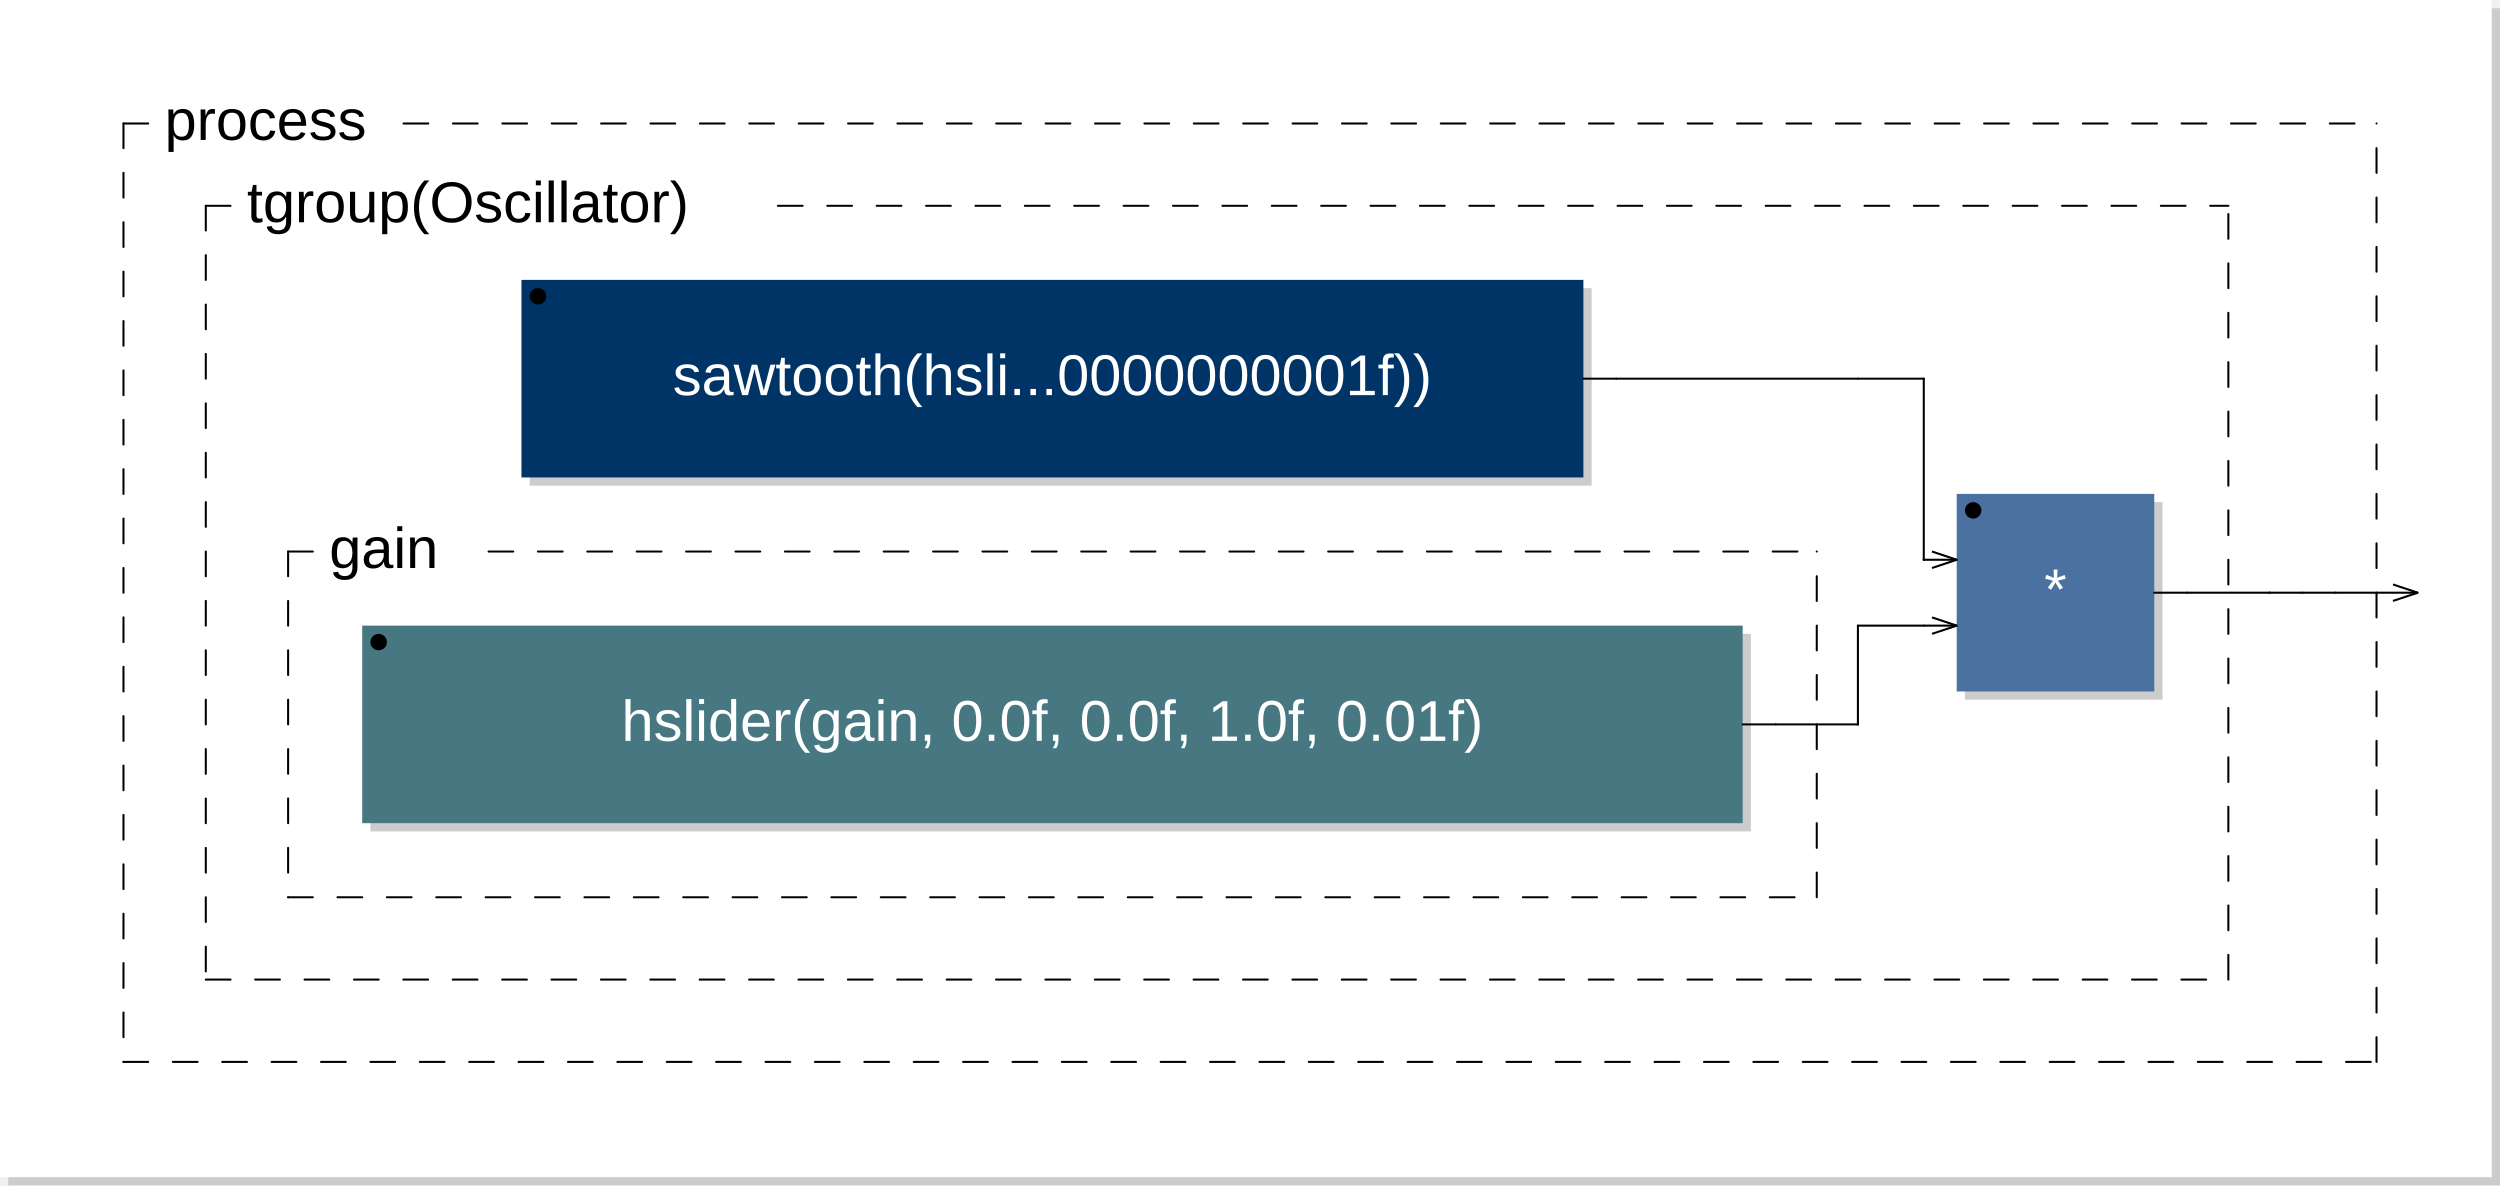
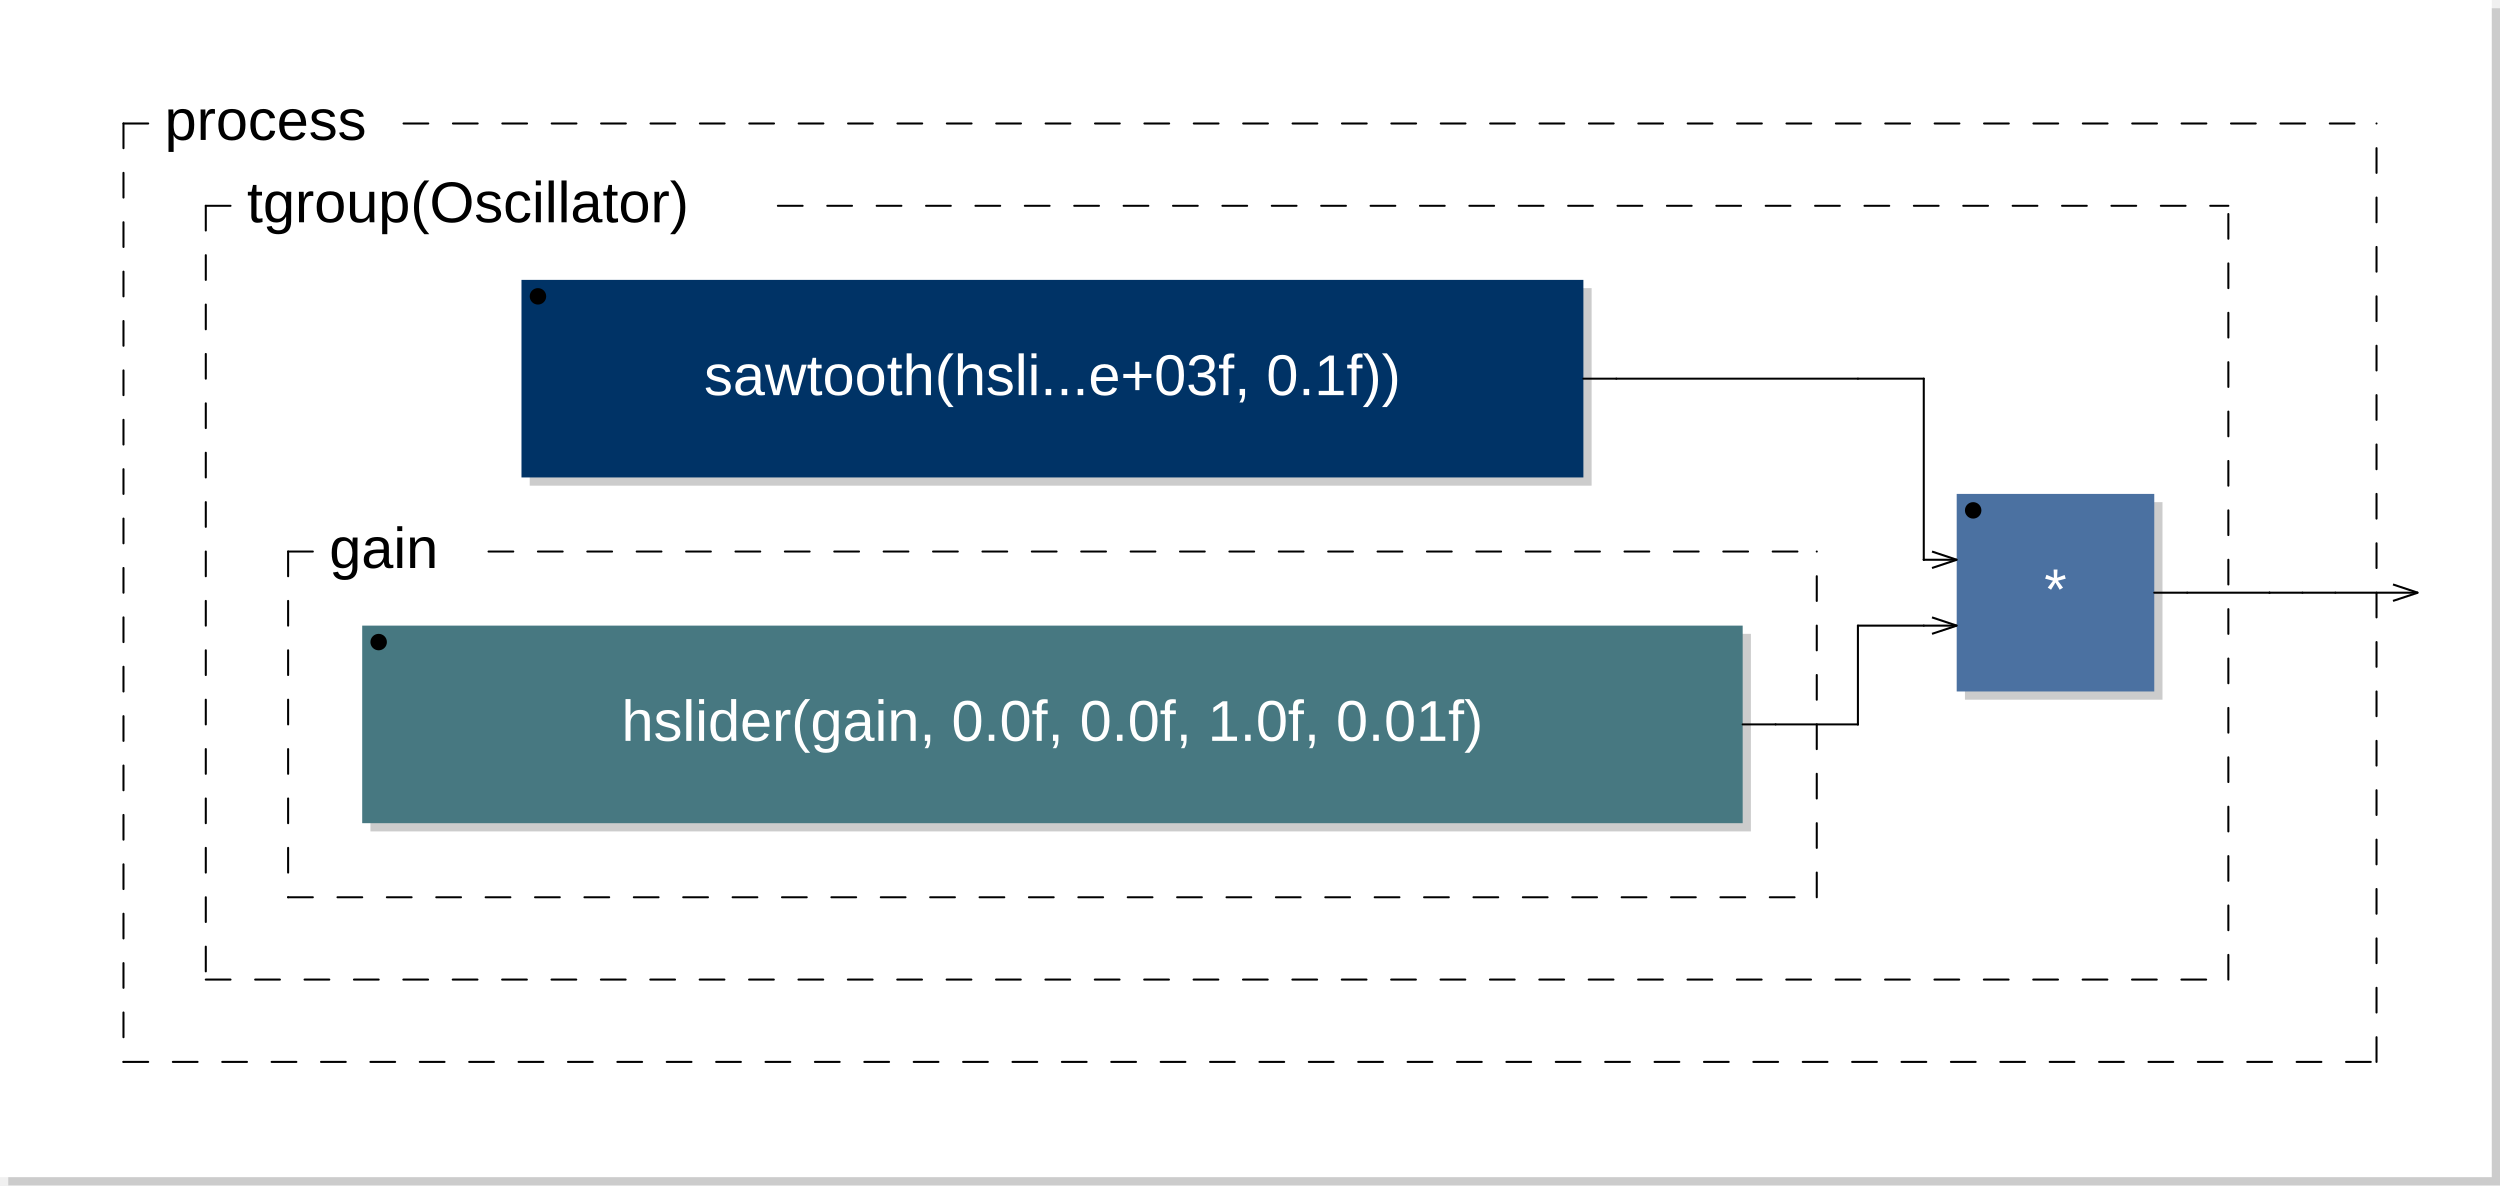
<svg xmlns="http://www.w3.org/2000/svg" xmlns:xlink="http://www.w3.org/1999/xlink" viewBox="0 0 303.7 144" width="151.85mm" height="72mm" version="1.1">
  <rect x="1" y="1" width="302.7" height="143" rx="0" ry="0" style="stroke:none;fill:#cccccc;" />
  <rect x="0" y="0" width="302.7" height="143" rx="0" ry="0" style="stroke:none;fill:#ffffff;" />
  <text x="10" y="7" font-family="Arial" font-size="7" />
-   <a xlink:href="sawtooth-0x7f8c16e0c940.svg">
+   <a xlink:href="sawtooth-0x13cb19870.svg">
    <rect x="64.35" y="35" width="129" height="24" rx="0" ry="0" style="stroke:none;fill:#cccccc;" />
    <rect x="63.35" y="34" width="129" height="24" rx="0" ry="0" style="stroke:none;fill:#003366;" />
  </a>
-   <a xlink:href="sawtooth-0x7f8c16e0c940.svg">
-     <text x="127.85" y="48" font-family="Arial" font-size="7" text-anchor="middle" fill="#FFFFFF">sawtooth(hsli...0000000001f))</text>
+   <a xlink:href="sawtooth-0x13cb19870.svg">
+     <text x="127.85" y="48" font-family="Arial" font-size="7" text-anchor="middle" fill="#FFFFFF">sawtooth(hsli...e+03f, 0.1f))</text>
  </a>
  <circle cx="65.35" cy="36" r="1" />
  <rect x="45" y="77" width="167.7" height="24" rx="0" ry="0" style="stroke:none;fill:#cccccc;" />
  <rect x="44" y="76" width="167.7" height="24" rx="0" ry="0" style="stroke:none;fill:#477881;" />
  <text x="127.85" y="90" font-family="Arial" font-size="7" text-anchor="middle" fill="#FFFFFF">hslider(gain, 0.0f, 0.0f, 1.0f, 0.01f)</text>
  <circle cx="46" cy="78" r="1" />
  <line x1="35" y1="67" x2="35" y2="109" style="stroke: black; stroke-linecap:round; stroke-width:0.25; stroke-dasharray:3,3;" />
  <line x1="35" y1="109" x2="220.7" y2="109" style="stroke: black; stroke-linecap:round; stroke-width:0.25; stroke-dasharray:3,3;" />
  <line x1="220.7" y1="109" x2="220.7" y2="67" style="stroke: black; stroke-linecap:round; stroke-width:0.25; stroke-dasharray:3,3;" />
  <line x1="35" y1="67" x2="40" y2="67" style="stroke: black; stroke-linecap:round; stroke-width:0.25; stroke-dasharray:3,3;" />
  <line x1="59.35" y1="67" x2="220.7" y2="67" style="stroke: black; stroke-linecap:round; stroke-width:0.25; stroke-dasharray:3,3;" />
  <text x="40" y="69" font-family="Arial" font-size="7">gain</text>
  <rect x="238.7" y="61" width="24" height="24" rx="0" ry="0" style="stroke:none;fill:#cccccc;" />
  <rect x="237.7" y="60" width="24" height="24" rx="0" ry="0" style="stroke:none;fill:#4B71A1;" />
  <text x="249.7" y="74" font-family="Arial" font-size="7" text-anchor="middle" fill="#FFFFFF">*</text>
  <circle cx="239.7" cy="62" r="1" />
  <line x1="234.7" y1="67" x2="237.7" y2="68" transform="rotate(0,237.7,68)" style="stroke: black; stroke-width:0.25;" />
  <line x1="234.7" y1="69" x2="237.7" y2="68" transform="rotate(0,237.7,68)" style="stroke: black; stroke-width:0.25;" />
  <line x1="234.7" y1="75" x2="237.7" y2="76" transform="rotate(0,237.7,76)" style="stroke: black; stroke-width:0.25;" />
  <line x1="234.7" y1="77" x2="237.7" y2="76" transform="rotate(0,237.7,76)" style="stroke: black; stroke-width:0.25;" />
  <line x1="25" y1="25" x2="25" y2="119" style="stroke: black; stroke-linecap:round; stroke-width:0.25; stroke-dasharray:3,3;" />
  <line x1="25" y1="119" x2="270.7" y2="119" style="stroke: black; stroke-linecap:round; stroke-width:0.25; stroke-dasharray:3,3;" />
  <line x1="270.7" y1="119" x2="270.7" y2="25" style="stroke: black; stroke-linecap:round; stroke-width:0.25; stroke-dasharray:3,3;" />
  <line x1="25" y1="25" x2="30" y2="25" style="stroke: black; stroke-linecap:round; stroke-width:0.25; stroke-dasharray:3,3;" />
  <line x1="94.5" y1="25" x2="270.7" y2="25" style="stroke: black; stroke-linecap:round; stroke-width:0.25; stroke-dasharray:3,3;" />
  <text x="30" y="27" font-family="Arial" font-size="7">tgroup(Oscillator)</text>
  <line x1="15" y1="15" x2="15" y2="129" style="stroke: black; stroke-linecap:round; stroke-width:0.25; stroke-dasharray:3,3;" />
  <line x1="15" y1="129" x2="288.7" y2="129" style="stroke: black; stroke-linecap:round; stroke-width:0.25; stroke-dasharray:3,3;" />
  <line x1="288.7" y1="129" x2="288.7" y2="15" style="stroke: black; stroke-linecap:round; stroke-width:0.25; stroke-dasharray:3,3;" />
  <line x1="15" y1="15" x2="20" y2="15" style="stroke: black; stroke-linecap:round; stroke-width:0.25; stroke-dasharray:3,3;" />
  <line x1="49.025" y1="15" x2="288.7" y2="15" style="stroke: black; stroke-linecap:round; stroke-width:0.25; stroke-dasharray:3,3;" />
  <text x="20" y="17" font-family="Arial" font-size="7">process</text>
  <line x1="290.7" y1="71" x2="293.7" y2="72" transform="rotate(0,293.7,72)" style="stroke: black; stroke-width:0.25;" />
  <line x1="290.7" y1="73" x2="293.7" y2="72" transform="rotate(0,293.7,72)" style="stroke: black; stroke-width:0.25;" />
  <line x1="192.35" y1="46" x2="196.35" y2="46" style="stroke:black; stroke-linecap:round; stroke-width:0.25;" />
  <line x1="196.35" y1="46" x2="225.7" y2="46" style="stroke:black; stroke-linecap:round; stroke-width:0.25;" />
  <line x1="211.7" y1="88" x2="215.7" y2="88" style="stroke:black; stroke-linecap:round; stroke-width:0.25;" />
  <line x1="215.7" y1="88" x2="225.7" y2="88" style="stroke:black; stroke-linecap:round; stroke-width:0.25;" />
  <line x1="225.7" y1="46" x2="233.7" y2="46" style="stroke:black; stroke-linecap:round; stroke-width:0.25;" />
  <line x1="225.7" y1="76" x2="233.7" y2="76" style="stroke:black; stroke-linecap:round; stroke-width:0.25;" />
  <line x1="225.7" y1="88" x2="225.7" y2="76" style="stroke:black; stroke-linecap:round; stroke-width:0.25;" />
  <line x1="225.7" y1="88" x2="225.7" y2="88" style="stroke:black; stroke-linecap:round; stroke-width:0.25;" />
  <line x1="233.7" y1="46" x2="233.7" y2="68" style="stroke:black; stroke-linecap:round; stroke-width:0.25;" />
  <line x1="233.7" y1="68" x2="233.7" y2="68" style="stroke:black; stroke-linecap:round; stroke-width:0.25;" />
  <line x1="233.7" y1="68" x2="237.7" y2="68" style="stroke:black; stroke-linecap:round; stroke-width:0.25;" />
  <line x1="233.7" y1="76" x2="237.7" y2="76" style="stroke:black; stroke-linecap:round; stroke-width:0.25;" />
  <line x1="261.7" y1="72" x2="265.7" y2="72" style="stroke:black; stroke-linecap:round; stroke-width:0.25;" />
  <line x1="265.7" y1="72" x2="275.7" y2="72" style="stroke:black; stroke-linecap:round; stroke-width:0.25;" />
  <line x1="275.7" y1="72" x2="275.7" y2="72" style="stroke:black; stroke-linecap:round; stroke-width:0.25;" />
  <line x1="275.7" y1="72" x2="279.7" y2="72" style="stroke:black; stroke-linecap:round; stroke-width:0.25;" />
  <line x1="279.7" y1="72" x2="283.7" y2="72" style="stroke:black; stroke-linecap:round; stroke-width:0.25;" />
  <line x1="283.7" y1="72" x2="293.7" y2="72" style="stroke:black; stroke-linecap:round; stroke-width:0.25;" />
</svg>
